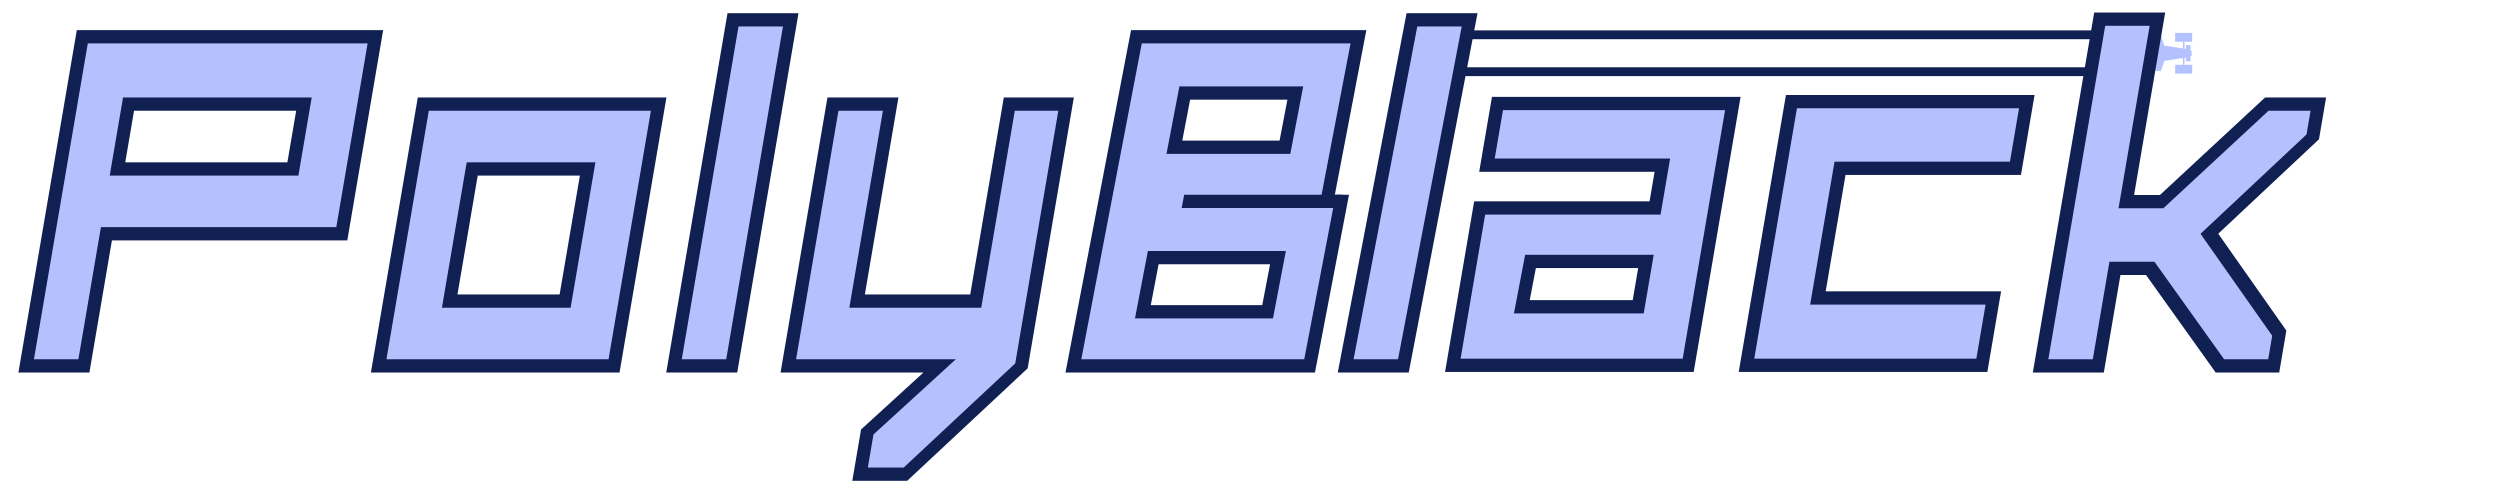
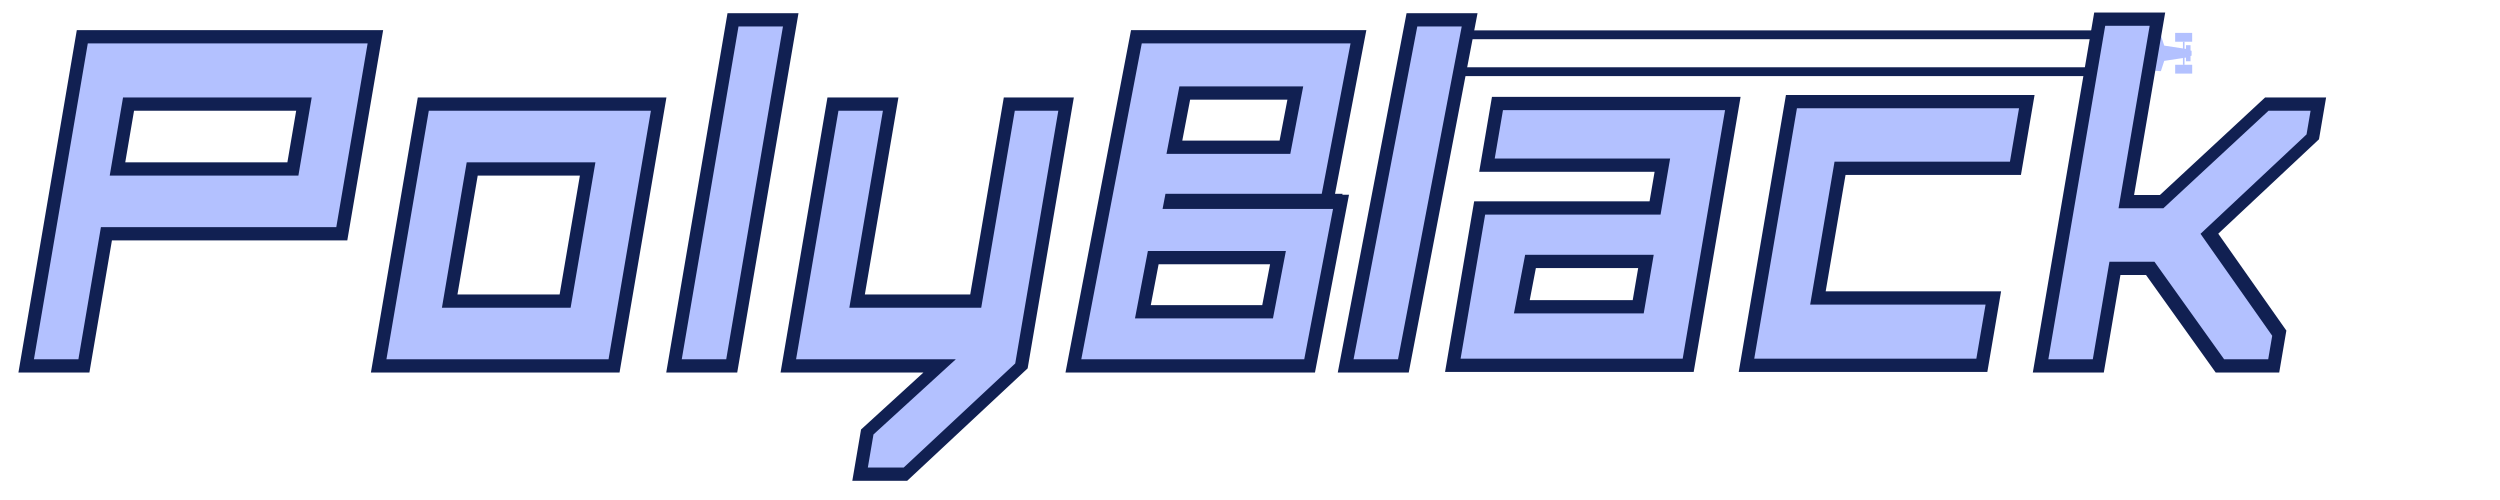
<svg xmlns="http://www.w3.org/2000/svg" width="1000" height="200" viewBox="0 0 264.583 52.917" version="1.1" id="svg5" xml:space="preserve">
  <defs id="defs2" />
  <g id="layer1">
    <g aria-label="PolyBlack" id="text382" style="font-size:59.213px;font-family:Impact;-inkscape-font-specification:Impact;fill:#28346a;stroke:#212b58;stroke-width:1.323">
      <g id="g5117">
        <g id="g5128" transform="matrix(1,0,-0.1914652,1,7.83031,0)">
          <rect style="fill:#112052;fill-opacity:1;stroke:none;stroke-width:0.371;stroke-dasharray:none;stroke-opacity:1" width="72.351" height="0.952" x="143.269" y="3.273" transform="matrix(1,0,0.1880493,0.9821596,0,0)" />
          <rect style="fill:#112052;fill-opacity:1;stroke:none;stroke-width:0.372;stroke-dasharray:none;stroke-opacity:1" width="72.939" height="0.952" x="142.615" y="7.249" transform="matrix(1,0,0.1880493,0.9821596,0,0)" />
          <g id="g872" transform="matrix(0.07480357,0,0.01424868,0.07441914,212.3713,-1.984747)" style="fill:#b3c1ff;fill-opacity:1">
            <rect y="122.351" x="24.19" height="12.568" width="24.072" style="opacity:1;fill:#b3c1ff;fill-opacity:1;stroke:none;stroke-width:10;stroke-linecap:square;stroke-linejoin:bevel;stroke-miterlimit:4;stroke-dasharray:none;stroke-opacity:1;paint-order:stroke fill markers" />
            <rect y="118.765" x="128.671" height="12.568" width="24.072" style="opacity:1;fill:#b3c1ff;fill-opacity:1;stroke:none;stroke-width:10;stroke-linecap:square;stroke-linejoin:bevel;stroke-miterlimit:4;stroke-dasharray:none;stroke-opacity:1;paint-order:stroke fill markers" />
            <path d="m 20.939,104.171 h -2.297 v 2.408 h 2.305 v 6.765 h 5.22 v 7.365 h 6.469 v -7.276 h 2.303 v 8.977 h 2.386 v -8.989 h 10.371 l 11.221,11.623 49.515,2.835 4.748,-14.623 26.468,-4.047 v 9.689 h 2.238 v -10.023 l 2.051,-0.309 v 5.233 h 6.451 v -7.438 l 1.528,-0.551 2.3e-4,-6.842 -1.528,-0.551 v -7.438 h -6.451 v 5.233 l -2.051,-0.309 V 85.881 h -2.238 v 9.689 l -26.468,-4.047 -4.748,-14.623 -49.515,2.835 -11.221,11.623 H 37.325 v -8.989 h -2.386 v 8.977 H 32.636 V 84.07 H 26.168 v 7.365 h -5.22 v 6.765 h -2.305 v 2.408 h 2.297 z" style="fill:#b3c1ff;fill-opacity:1;stroke:none;stroke-width:0.265px;stroke-linecap:butt;stroke-linejoin:miter;stroke-opacity:1" />
            <rect transform="scale(1,-1)" y="-82.428" x="24.155" height="12.568" width="24.072" style="opacity:1;fill:#b3c1ff;fill-opacity:1;stroke:none;stroke-width:10;stroke-linecap:square;stroke-linejoin:bevel;stroke-miterlimit:4;stroke-dasharray:none;stroke-opacity:1;paint-order:stroke fill markers" />
            <rect transform="scale(1,-1)" y="-86.015" x="128.636" height="12.568" width="24.072" style="opacity:1;fill:#b3c1ff;fill-opacity:1;stroke:none;stroke-width:10;stroke-linecap:square;stroke-linejoin:bevel;stroke-miterlimit:4;stroke-dasharray:none;stroke-opacity:1;paint-order:stroke fill markers" />
          </g>
          <path id="path4993" style="font-family:'FORCED SQUARE';-inkscape-font-specification:'FORCED SQUARE';fill:#b3c1ff;fill-opacity:1;fill-rule:evenodd;stroke:#112052;stroke-width:1.404;stroke-dasharray:none;stroke-opacity:1" d="                M 1.624,3.894 2.354,38.725 H 8.463 L 8.169,24.739 H 33.079 L 32.643,3.894 Z                M 7.882,11.02 H 26.446 L 26.59,17.88 H 8.026 Z                M 70.147,2.096 L 70.915,38.725 H 77.024 L 76.256,2.096 Z                M 39.078,11.02 L 39.659,38.725 H 64.569 L 63.988,11.02 Z                M 45.568,17.88 H 57.786 L 58.079,31.866 H 45.862 Z                M 82.433,11.02 L 83.014,38.725 H 99.027 L 92.708,45.718 L 92.802,50.18 H 97.606 L 107.686,38.725 107.106,11.02 H 101.097 L 101.534,31.866 H 88.979 L 88.542,11.02 Z                 M 113.184,3.894 H 136.684 V 21.309 H 138.184 V 38.725 H 113.184 Z                M 119.442,9.848 V 15.579 H 131.142 V 9.848 Z                M 119.442,27.264 V 32.994 H 132.642 V 27.264 Z                 M 142,2.096 V 38.725 H 148.108 V 2.096 Z                 M 152.749,10.953 L 152.886,17.479 H 171.449 L 171.544,22.008 H 152.981 L 153.329,38.658 H 178.239 L 177.658,10.953 Z                M 159.446,27.67 H 171.663 L 171.764,32.465 H 159.446 Z                 M 183.823,10.754 L 184.408,38.659 H 209.317 L 209.168,31.533 H 190.604 L 190.317,17.813 H 208.881 L 208.732,10.754 Z                 M 214.777,2.029 L 215.546,38.725 H 221.655 L 221.439,28.402 H 225.175 L 234.525,38.725 H 240.219 L 240.146,35.261 L 230.733,24.739 L 239.711,14.483 L 239.638,11.02 H 234.182 L 225.027,21.342 H 221.29 L 220.886,2.029 Z              " />
-           <line x1="121.442" y1="21.310" x2="138.184" y2="21.310" style="stroke:#112052;stroke-width:1.404;fill:none;stroke-opacity:1" />
+           <line x1="119.442" y1="21.310" x2="138.184" y2="21.310" style="stroke:#112052;stroke-width:1.6;fill:none;stroke-opacity:1" />
        </g>
      </g>
    </g>
  </g>
</svg>
